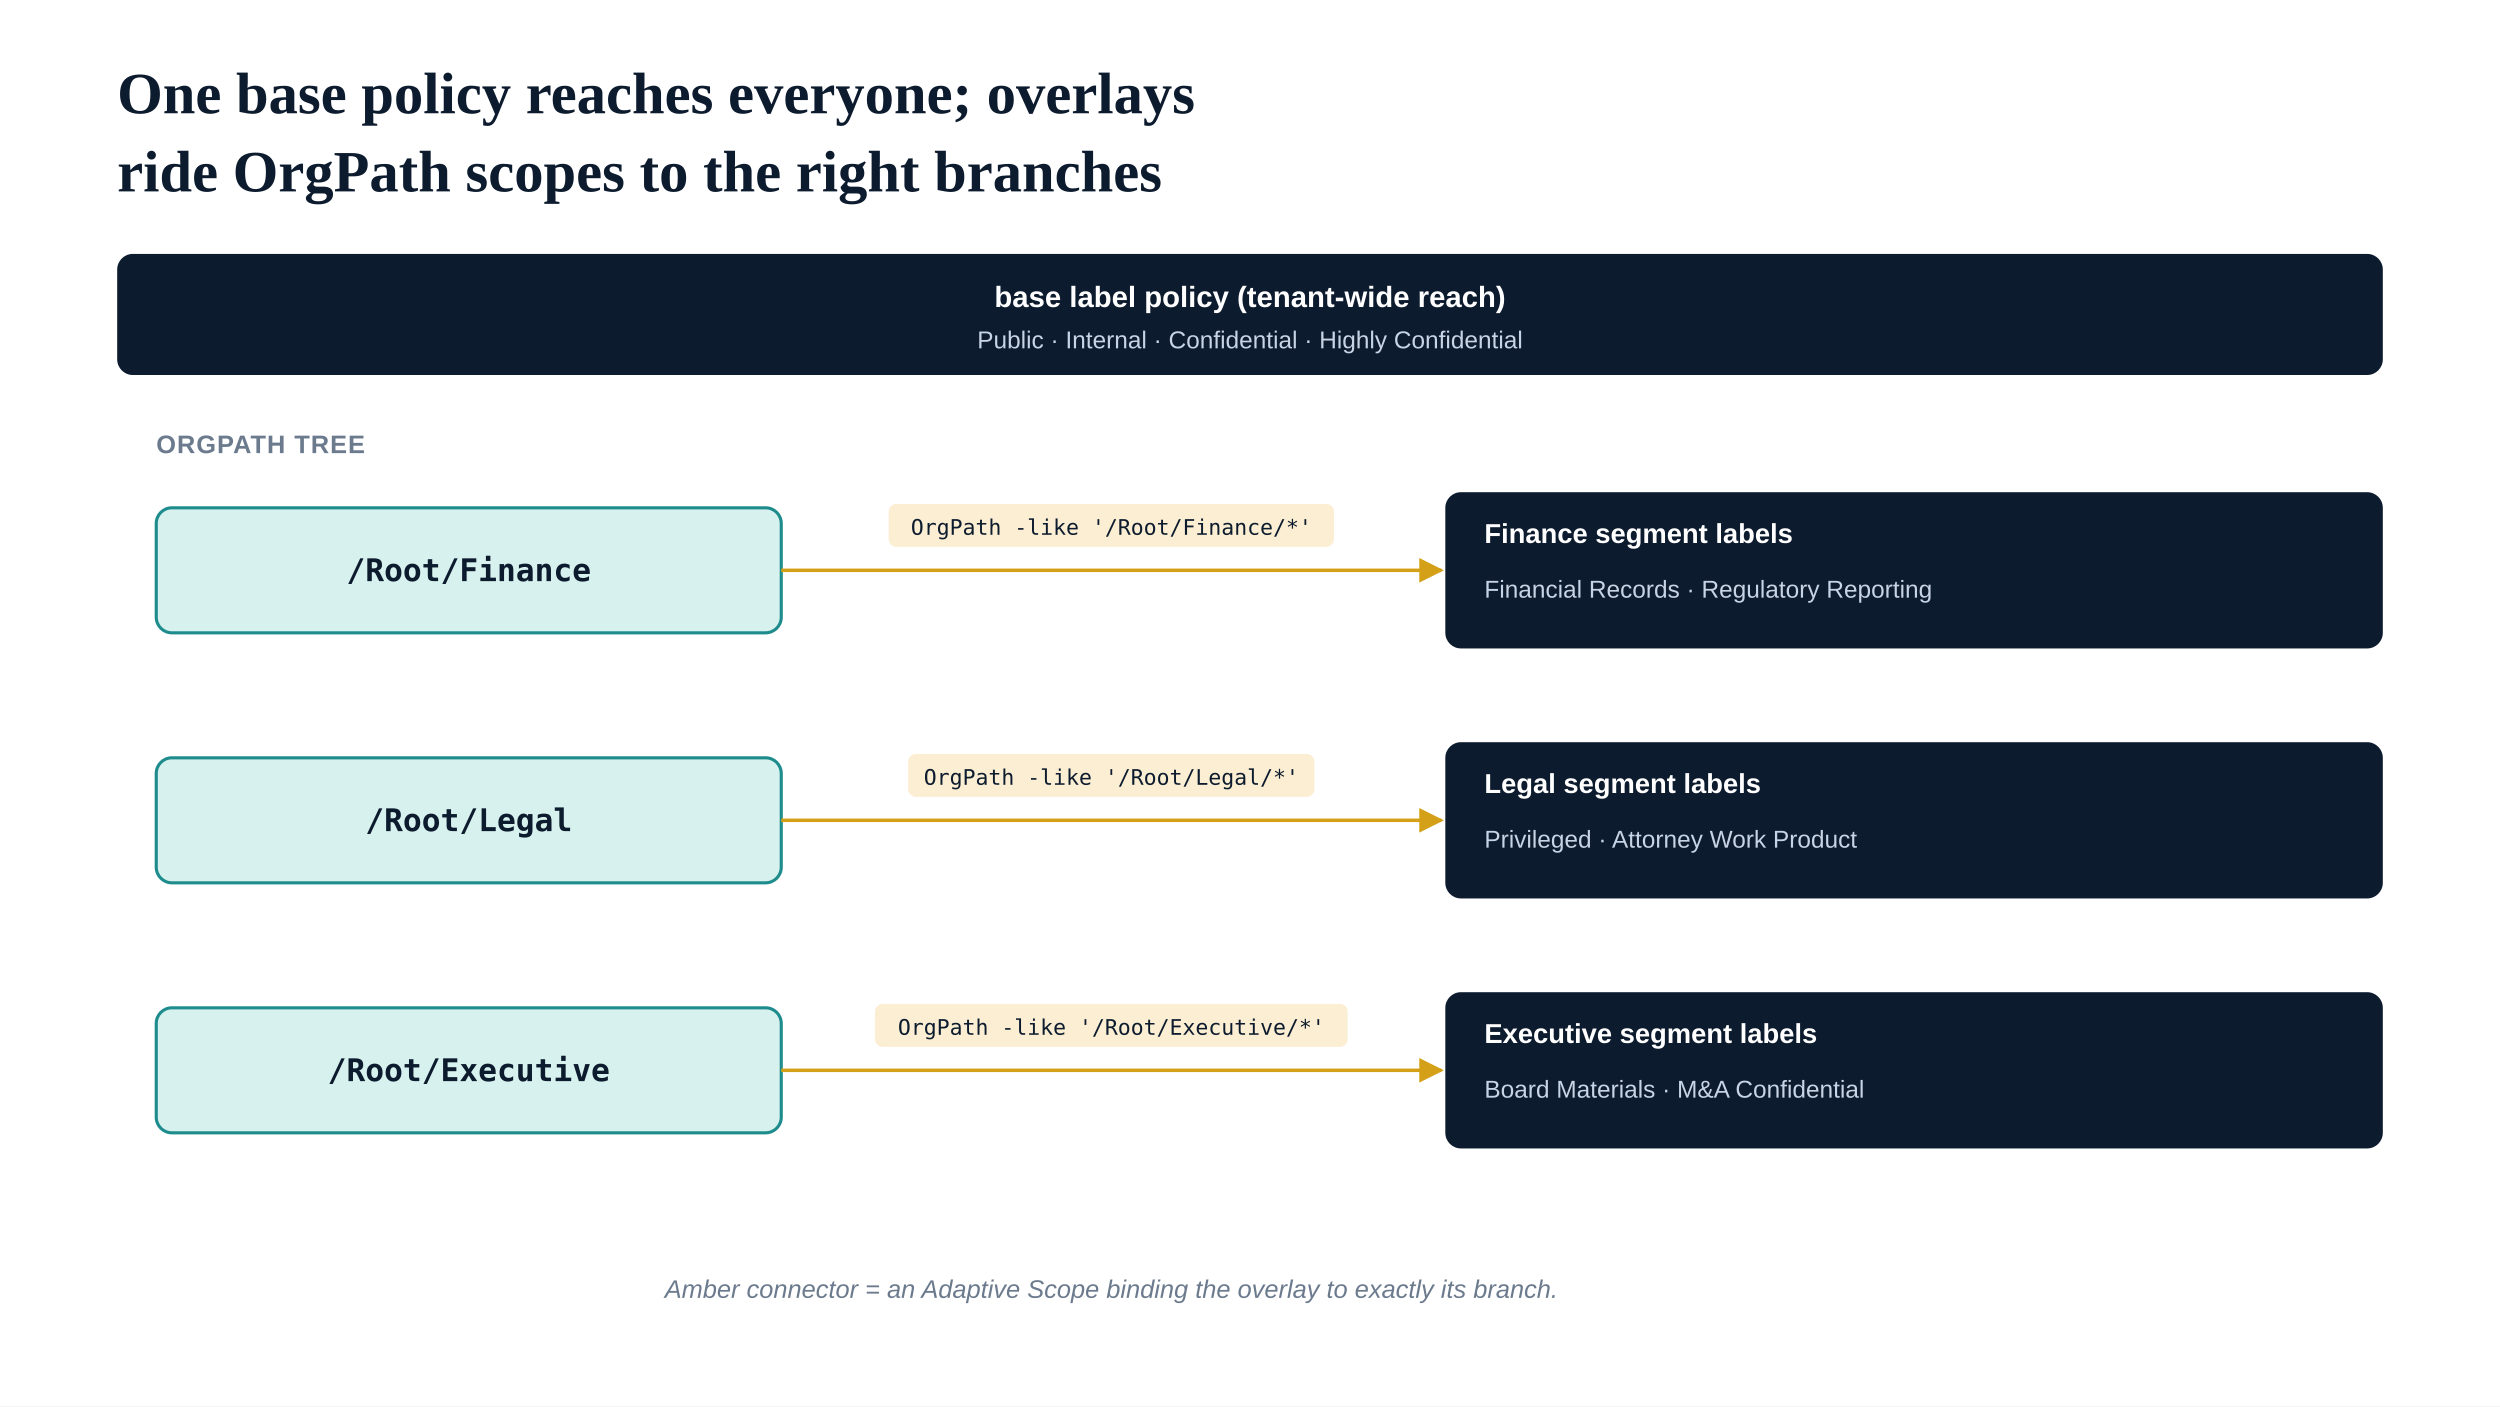
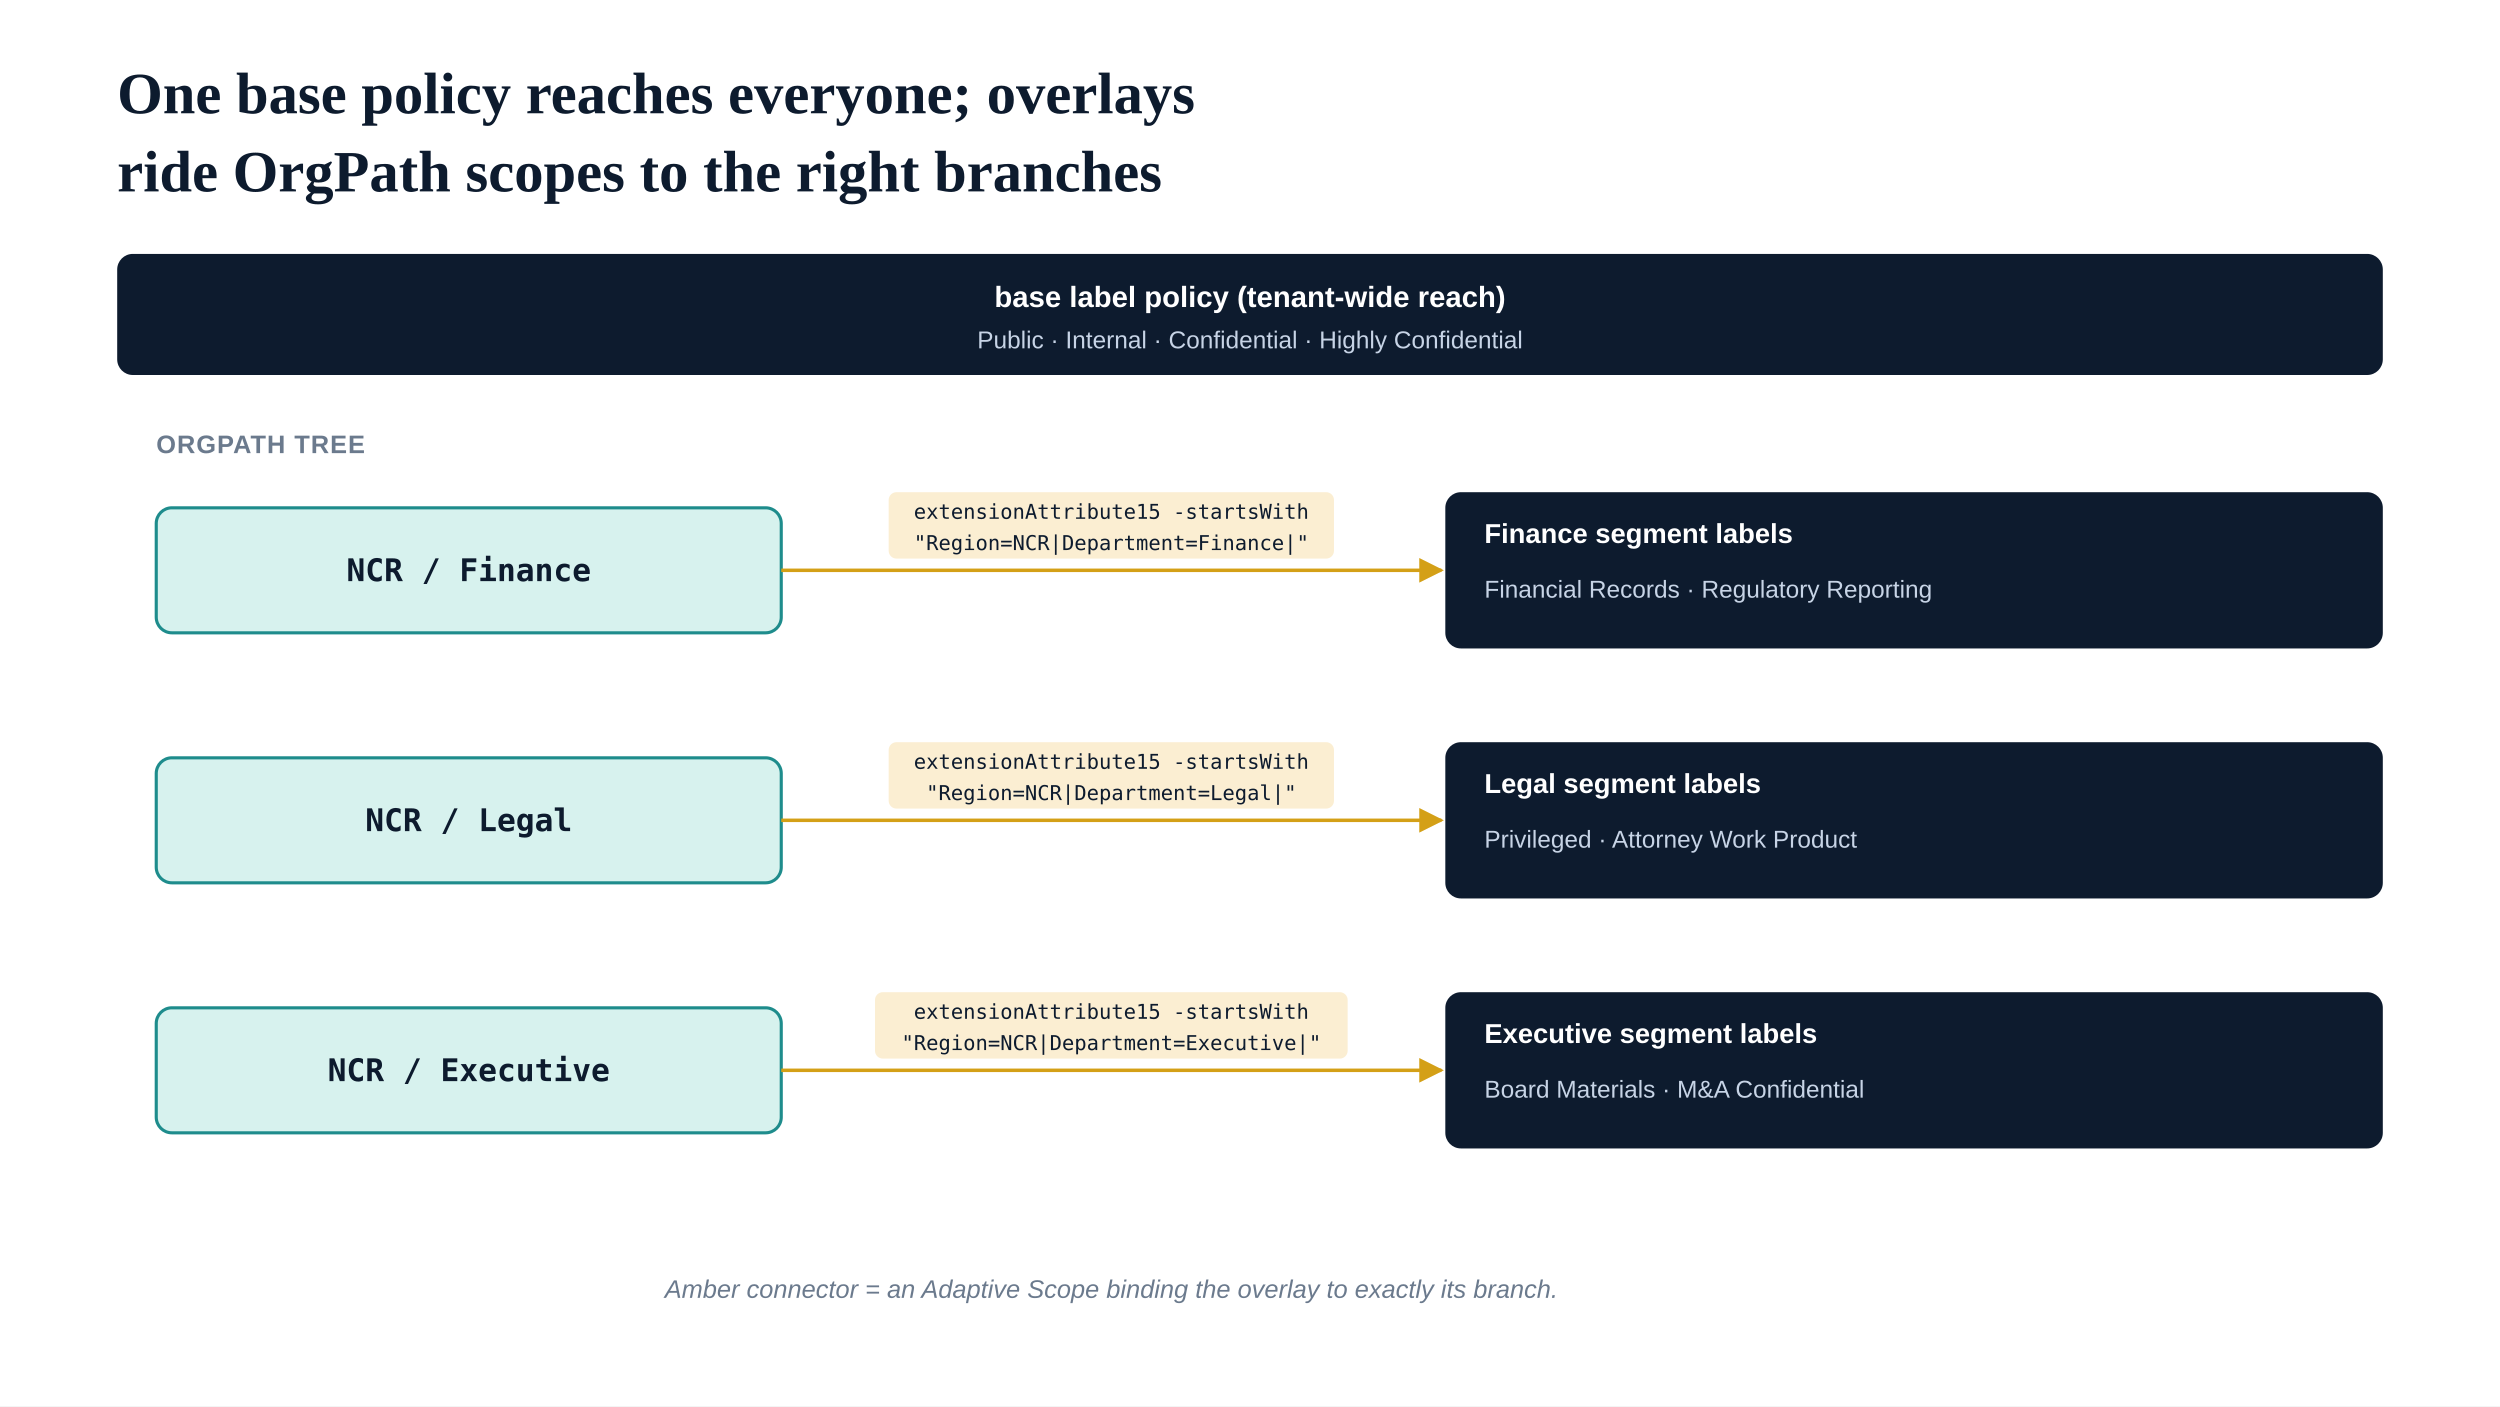
<svg xmlns="http://www.w3.org/2000/svg" viewBox="0 0 1280 720" font-family="Arial, Helvetica, sans-serif">
  <rect x="0" y="0" width="1280" height="720" rx="0" fill="#FFFFFF" />
  <defs>
    <marker id="ar-amber" viewBox="0 0 10 10" refX="9" refY="5" markerWidth="7" markerHeight="7" orient="auto-start-reverse">
      <path d="M0,0 L10,5 L0,10 z" fill="#D4A017" />
    </marker>
    <marker id="ar-teal" viewBox="0 0 10 10" refX="9" refY="5" markerWidth="7" markerHeight="7" orient="auto-start-reverse">
      <path d="M0,0 L10,5 L0,10 z" fill="#1E8C8C" />
    </marker>
  </defs>
  <text x="60" y="58" font-family="Georgia, 'Times New Roman', serif" font-size="30" font-weight="bold" fill="#0D1B2E">One base policy reaches everyone; overlays</text>
  <text x="60" y="98" font-family="Georgia, 'Times New Roman', serif" font-size="30" font-weight="bold" fill="#0D1B2E">ride OrgPath scopes to the right branches</text>
  <rect x="60" y="130" width="1160" height="62" rx="8" fill="#0D1B2E" />
  <text x="640" y="152" font-family="Arial, Helvetica, sans-serif" font-size="15" font-weight="bold" fill="#FFFFFF" text-anchor="middle" dominant-baseline="central">base label policy  (tenant-wide reach)</text>
  <text x="640" y="174" font-family="Arial, Helvetica, sans-serif" font-size="12.5" fill="#C7D4E6" text-anchor="middle" dominant-baseline="central">Public  ·  Internal  ·  Confidential  ·  Highly Confidential</text>
  <text x="80" y="232" font-family="Arial, Helvetica, sans-serif" font-size="13" font-weight="bold" letter-spacing="0.5" fill="#6B7A8D">ORGPATH TREE</text>
  <rect x="80" y="260" width="320" height="64" rx="8" fill="#D7F2EE" stroke="#1E8C8C" stroke-width="1.6" />
-   <text x="240" y="292" font-family="Consolas, monospace" font-size="16" font-weight="bold" fill="#0D1B2E" text-anchor="middle" dominant-baseline="central">/Root/Finance</text>
+   <text x="240" y="292" font-family="Consolas, monospace" font-size="16" font-weight="bold" fill="#0D1B2E" text-anchor="middle" dominant-baseline="central">NCR / Finance</text>
  <rect x="80" y="388" width="320" height="64" rx="8" fill="#D7F2EE" stroke="#1E8C8C" stroke-width="1.6" />
-   <text x="240" y="420" font-family="Consolas, monospace" font-size="16" font-weight="bold" fill="#0D1B2E" text-anchor="middle" dominant-baseline="central">/Root/Legal</text>
+   <text x="240" y="420" font-family="Consolas, monospace" font-size="16" font-weight="bold" fill="#0D1B2E" text-anchor="middle" dominant-baseline="central">NCR / Legal</text>
  <rect x="80" y="516" width="320" height="64" rx="8" fill="#D7F2EE" stroke="#1E8C8C" stroke-width="1.6" />
-   <text x="240" y="548" font-family="Consolas, monospace" font-size="16" font-weight="bold" fill="#0D1B2E" text-anchor="middle" dominant-baseline="central">/Root/Executive</text>
+   <text x="240" y="548" font-family="Consolas, monospace" font-size="16" font-weight="bold" fill="#0D1B2E" text-anchor="middle" dominant-baseline="central">NCR / Executive</text>
  <rect x="740" y="252" width="480" height="80" rx="8" fill="#0D1B2E" />
  <text x="760" y="278" font-family="Arial, Helvetica, sans-serif" font-size="14" font-weight="bold" fill="#FFFFFF" text-anchor="start">Finance segment labels</text>
  <text x="760" y="306" font-family="Arial, Helvetica, sans-serif" font-size="12.5" fill="#C7D4E6" text-anchor="start">Financial Records  ·  Regulatory Reporting</text>
  <rect x="740" y="380" width="480" height="80" rx="8" fill="#0D1B2E" />
  <text x="760" y="406" font-family="Arial, Helvetica, sans-serif" font-size="14" font-weight="bold" fill="#FFFFFF" text-anchor="start">Legal segment labels</text>
  <text x="760" y="434" font-family="Arial, Helvetica, sans-serif" font-size="12.5" fill="#C7D4E6" text-anchor="start">Privileged  ·  Attorney Work Product</text>
  <rect x="740" y="508" width="480" height="80" rx="8" fill="#0D1B2E" />
  <text x="760" y="534" font-family="Arial, Helvetica, sans-serif" font-size="14" font-weight="bold" fill="#FFFFFF" text-anchor="start">Executive segment labels</text>
  <text x="760" y="562" font-family="Arial, Helvetica, sans-serif" font-size="12.5" fill="#C7D4E6" text-anchor="start">Board Materials  ·  M&amp;A Confidential</text>
  <line x1="400" y1="292" x2="738" y2="292" stroke="#D4A017" stroke-width="1.8" marker-end="url(#ar-amber)" />
  <line x1="400" y1="420" x2="738" y2="420" stroke="#D4A017" stroke-width="1.8" marker-end="url(#ar-amber)" />
  <line x1="400" y1="548" x2="738" y2="548" stroke="#D4A017" stroke-width="1.8" marker-end="url(#ar-amber)" />
-   <rect x="455" y="258" width="228" height="22" rx="4" fill="#FBEED2" />
-   <text x="569" y="270" font-family="Consolas, monospace" font-size="11" fill="#0D1B2E" text-anchor="middle" dominant-baseline="central">OrgPath -like '/Root/Finance/*'</text>
-   <rect x="465" y="386" width="208" height="22" rx="4" fill="#FBEED2" />
-   <text x="569" y="398" font-family="Consolas, monospace" font-size="11" fill="#0D1B2E" text-anchor="middle" dominant-baseline="central">OrgPath -like '/Root/Legal/*'</text>
-   <rect x="448" y="514" width="242" height="22" rx="4" fill="#FBEED2" />
-   <text x="569" y="526" font-family="Consolas, monospace" font-size="11" fill="#0D1B2E" text-anchor="middle" dominant-baseline="central">OrgPath -like '/Root/Executive/*'</text>
+   <rect x="455" y="252" width="228" height="34" rx="4" fill="#FBEED2" />
+   <text x="569" y="262" font-family="Consolas, monospace" font-size="10.5" fill="#0D1B2E" text-anchor="middle" dominant-baseline="central">extensionAttribute15 -startsWith</text>
+   <text x="569" y="278" font-family="Consolas, monospace" font-size="10.5" fill="#0D1B2E" text-anchor="middle" dominant-baseline="central">"Region=NCR|Department=Finance|"</text>
+   <rect x="455" y="380" width="228" height="34" rx="4" fill="#FBEED2" />
+   <text x="569" y="390" font-family="Consolas, monospace" font-size="10.5" fill="#0D1B2E" text-anchor="middle" dominant-baseline="central">extensionAttribute15 -startsWith</text>
+   <text x="569" y="406" font-family="Consolas, monospace" font-size="10.5" fill="#0D1B2E" text-anchor="middle" dominant-baseline="central">"Region=NCR|Department=Legal|"</text>
+   <rect x="448" y="508" width="242" height="34" rx="4" fill="#FBEED2" />
+   <text x="569" y="518" font-family="Consolas, monospace" font-size="10.5" fill="#0D1B2E" text-anchor="middle" dominant-baseline="central">extensionAttribute15 -startsWith</text>
+   <text x="569" y="534" font-family="Consolas, monospace" font-size="10.5" fill="#0D1B2E" text-anchor="middle" dominant-baseline="central">"Region=NCR|Department=Executive|"</text>
  <text x="569" y="660" font-family="Arial, Helvetica, sans-serif" font-size="13" font-style="italic" fill="#6B7A8D" text-anchor="middle" dominant-baseline="central">Amber connector = an Adaptive Scope binding the overlay to exactly its branch.</text>
</svg>
